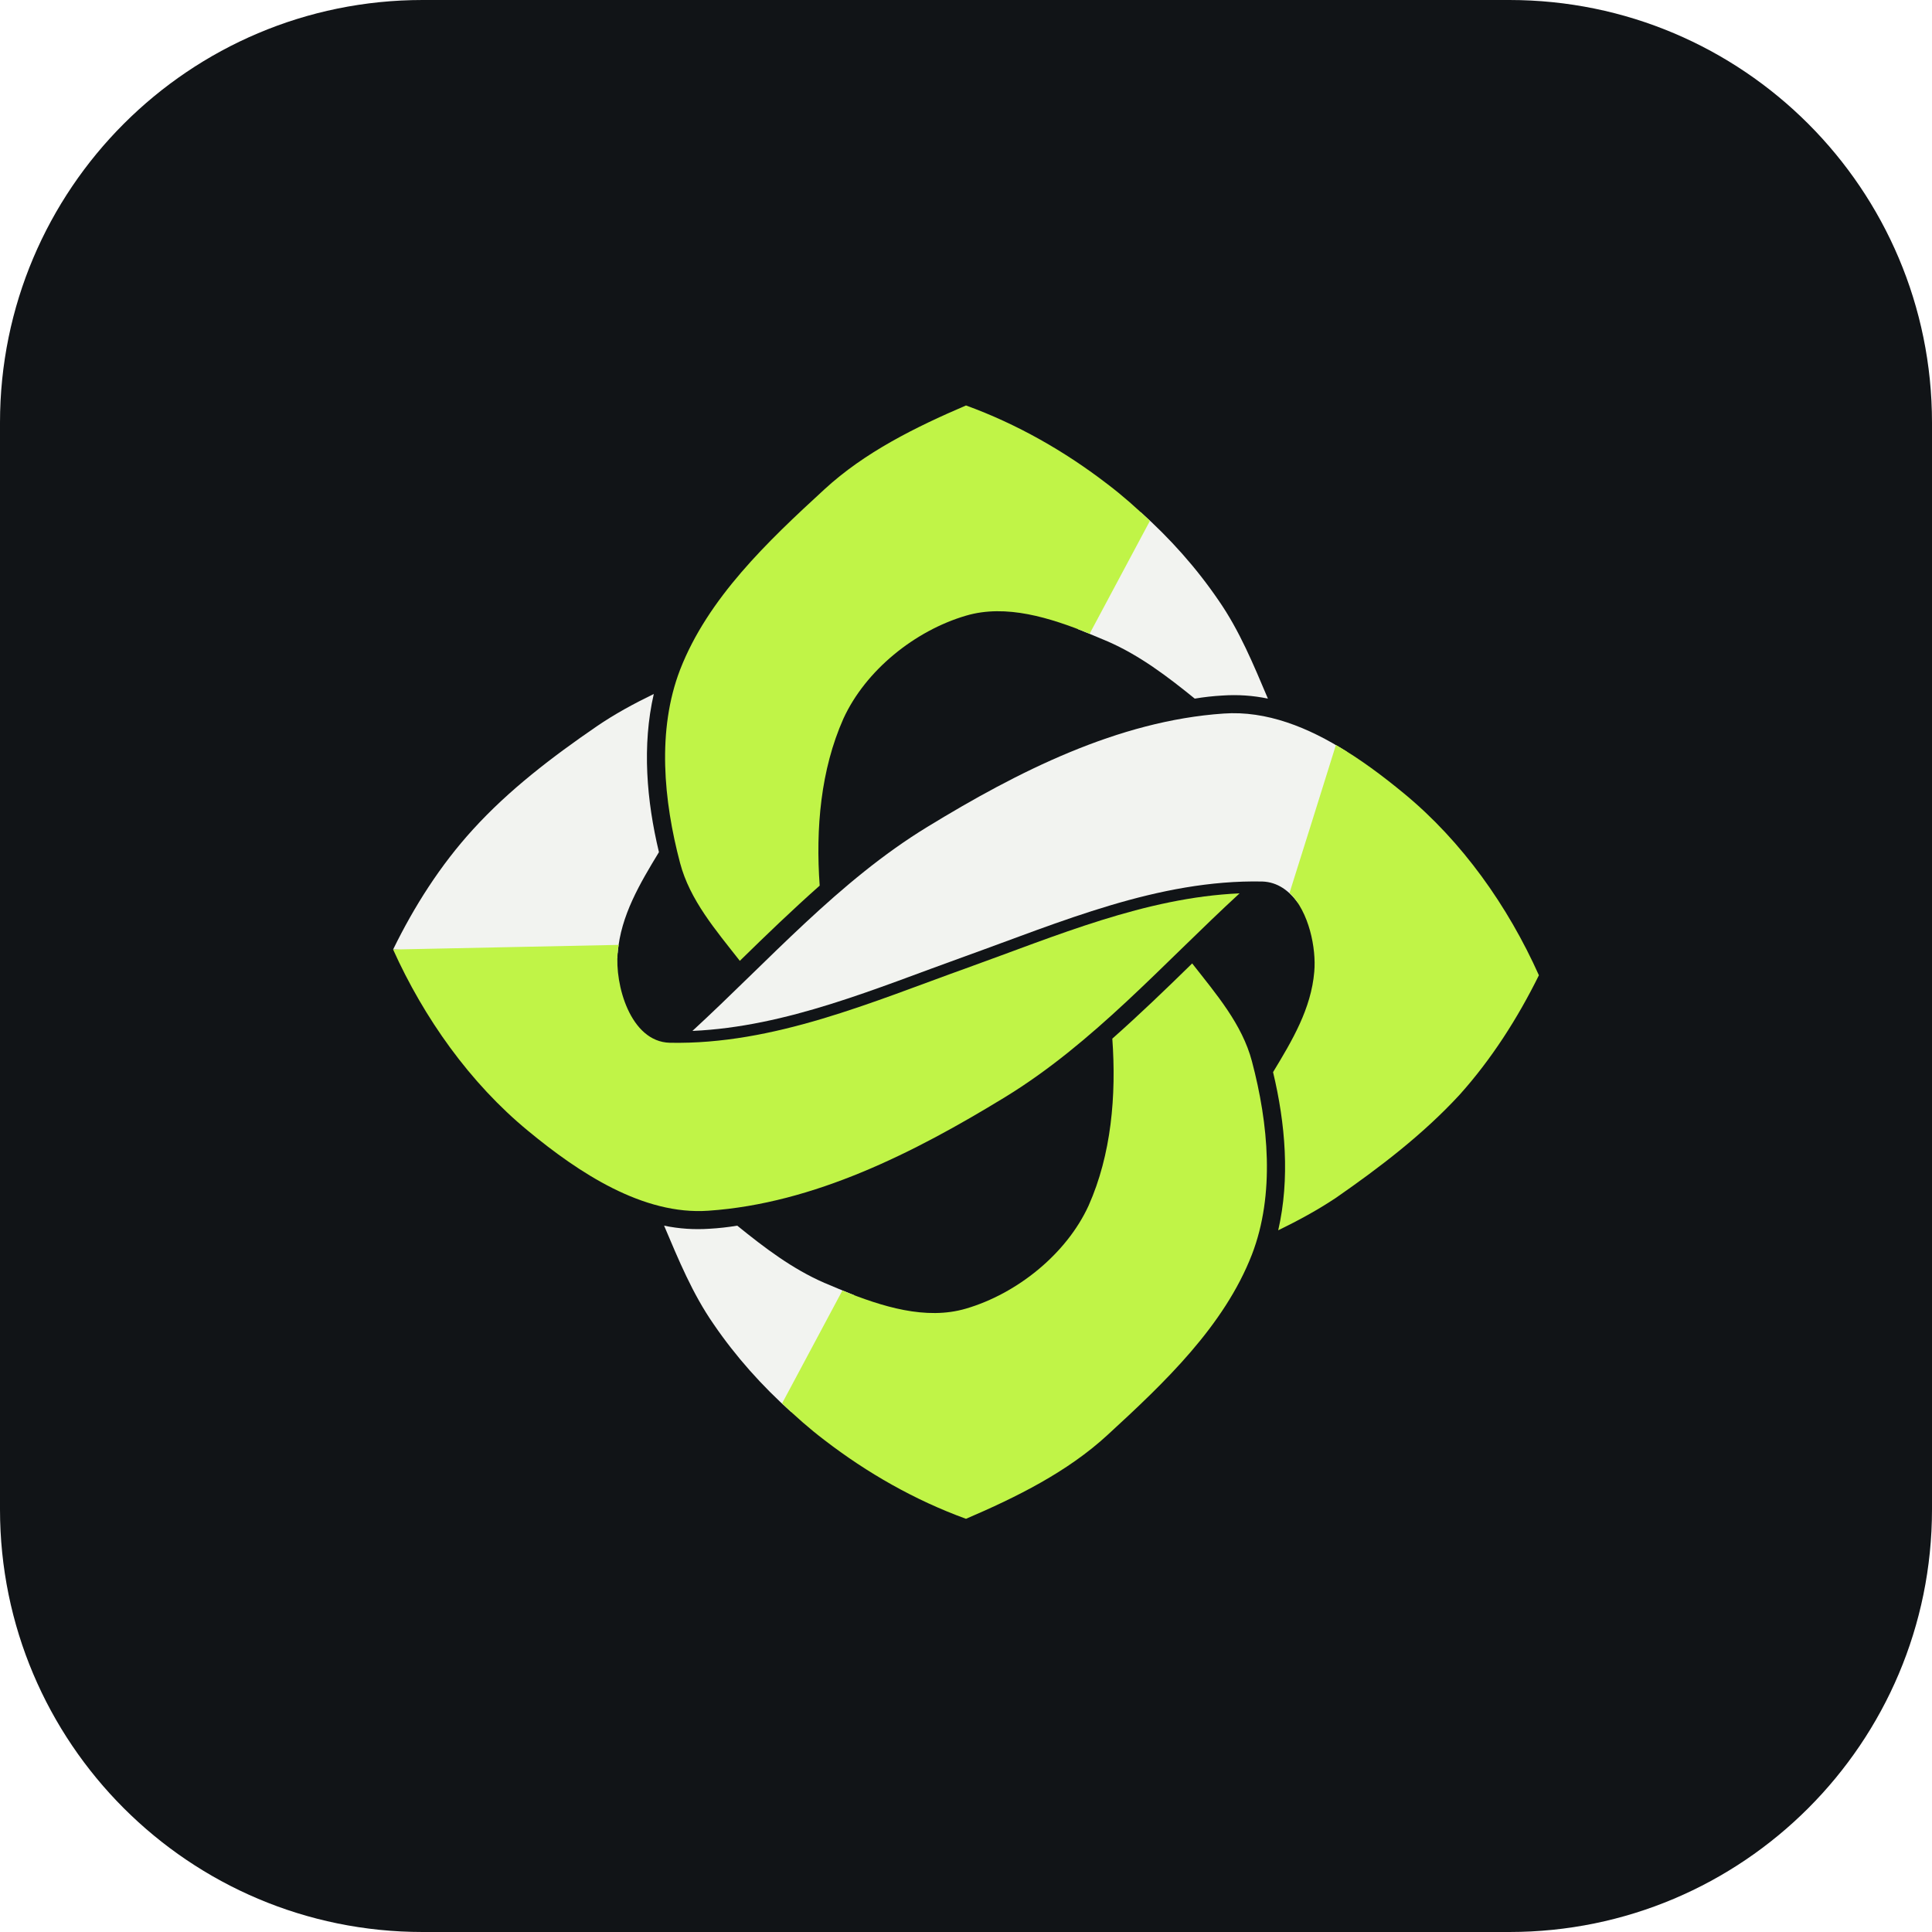
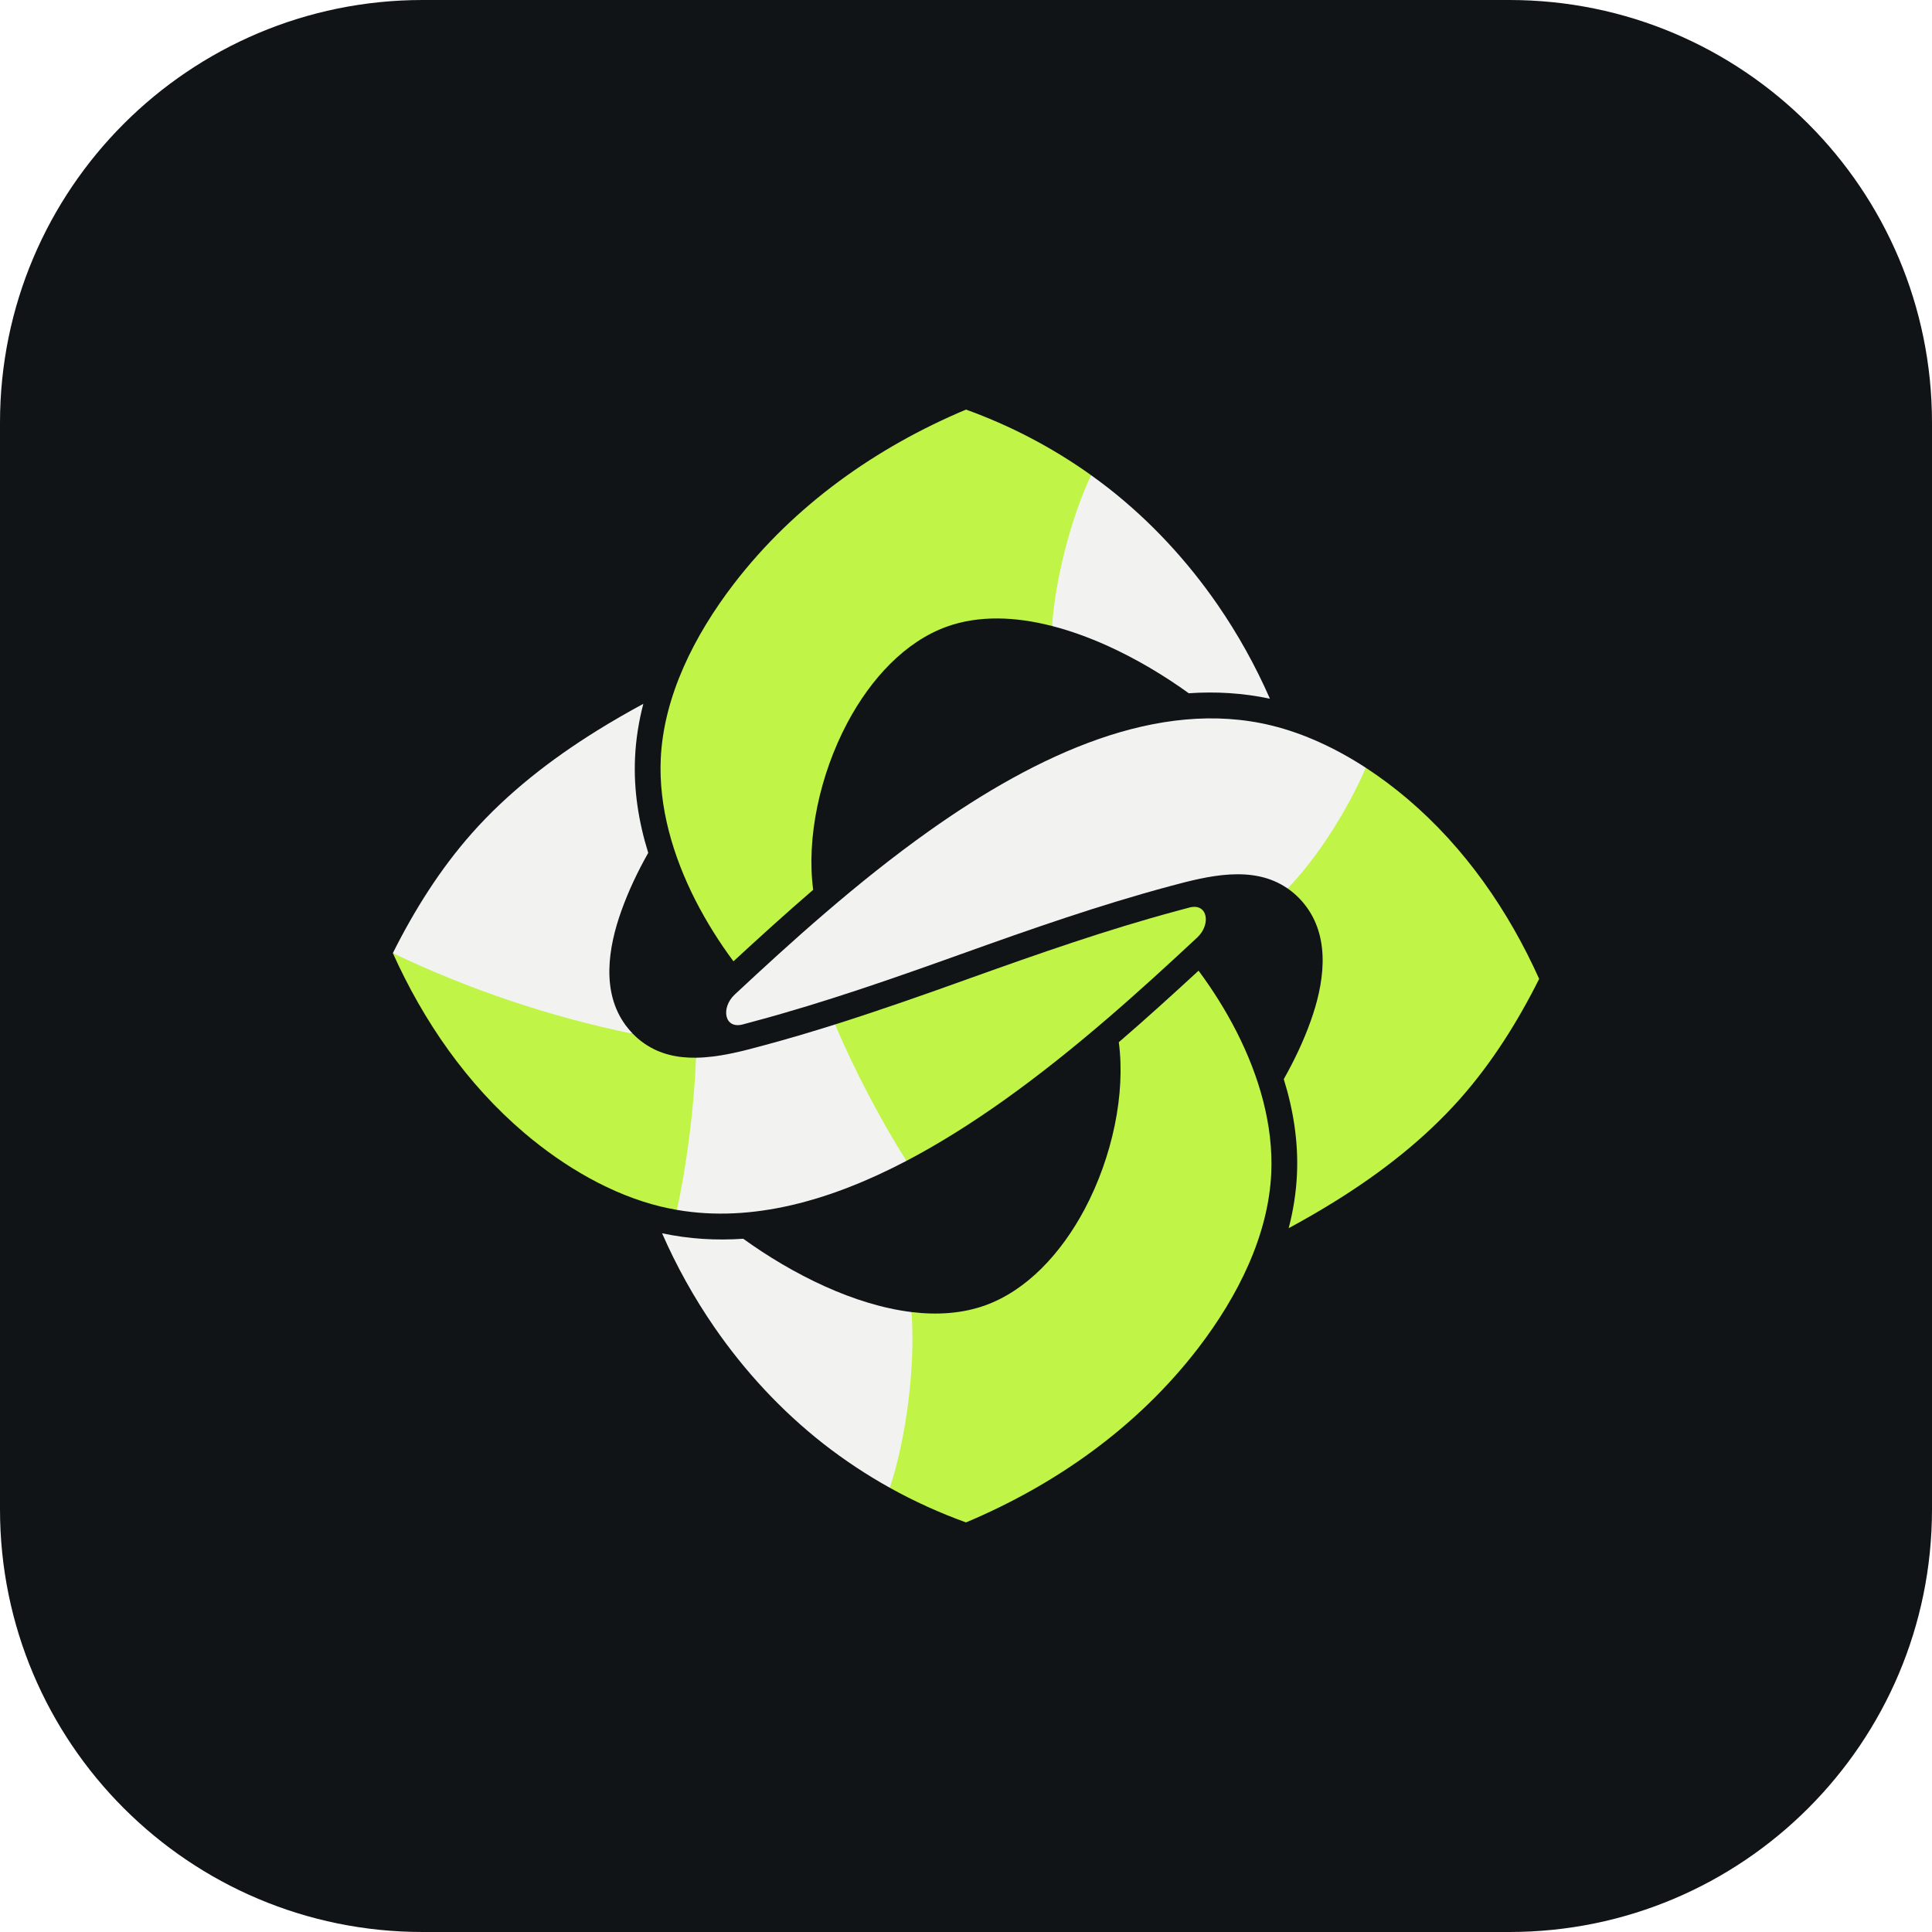
<svg xmlns="http://www.w3.org/2000/svg" viewBox="0 0 32 32">
  <rect width="32" height="32" rx="7" fill="#111417" />
  <g transform="translate(5.76 5.76) scale(0.8533333)">
-     <path d="M15.39 3.19C15.96 3.7 16.47 4.27 16.9 4.9C17.31 5.49 17.58 6.15 17.86 6.81C17.57 6.75 17.28 6.73 16.98 6.75C16.8 6.76 16.62 6.78 16.44 6.81C15.91 6.38 15.37 5.97 14.75 5.7C14.56 5.62 14.37 5.54 14.17 5.46C14.58 4.7 14.98 3.94 15.39 3.19Z" fill="#f2f3f0" />
-     <path d="M19.39 7.84C18.65 7.37 17.83 7.04 17 7.1C14.95 7.24 13 8.23 11.25 9.3C9.53 10.35 8.18 11.89 6.69 13.26C8.52 13.18 10.26 12.43 11.96 11.82C13.83 11.15 15.73 10.32 17.75 10.36C18.05 10.37 18.27 10.54 18.44 10.77C18.75 9.8 19.07 8.82 19.39 7.84Z" fill="#f2f3f0" />
-     <path d="M8.61 20.66C8.04 20.15 7.53 19.58 7.1 18.95C6.69 18.36 6.42 17.7 6.14 17.04C6.43 17.1 6.72 17.12 7.02 17.1C7.2 17.09 7.38 17.07 7.56 17.04C8.09 17.47 8.63 17.88 9.25 18.15C9.44 18.23 9.63 18.31 9.83 18.39C9.42 19.15 9.02 19.91 8.61 20.66Z" fill="#f2f3f0" />
-     <path d="M5.23 11.85C5.23 11.81 5.23 11.77 5.24 11.74C5.3 11.02 5.67 10.4 6.04 9.79C5.8 8.79 5.71 7.72 5.94 6.72C5.55 6.91 5.18 7.11 4.83 7.35C3.97 7.94 3.13 8.58 2.43 9.35C1.8 10.04 1.29 10.84 0.88 11.68C2.33 11.73 3.78 11.79 5.23 11.85Z" fill="#f2f3f0" />
-     <path d="M14.4 5.55C13.63 5.24 12.78 4.97 12 5.2C11.01 5.49 10.05 6.26 9.62 7.2C9.18 8.19 9.08 9.33 9.16 10.44C8.63 10.91 8.12 11.4 7.61 11.9C7.14 11.3 6.64 10.72 6.45 10C6.13 8.79 6 7.42 6.45 6.25C6.99 4.86 8.15 3.76 9.25 2.75C10.03 2.03 11.02 1.54 12 1.12C12.99 1.48 13.92 2.01 14.75 2.65C15.04 2.87 15.31 3.11 15.57 3.36C15.18 4.09 14.79 4.82 14.4 5.55Z" fill="#c0f447" />
-     <path d="M18.28 10.58C18.66 10.95 18.8 11.66 18.76 12.11C18.7 12.83 18.33 13.45 17.96 14.06C18.2 15.06 18.29 16.13 18.06 17.13C18.45 16.94 18.82 16.74 19.18 16.5C20.03 15.91 20.87 15.27 21.58 14.5C22.2 13.81 22.71 13.01 23.12 12.18C22.52 10.84 21.63 9.58 20.5 8.65C20.1 8.32 19.65 7.98 19.18 7.71C18.88 8.67 18.58 9.63 18.28 10.58Z" fill="#c0f447" />
-     <path d="M9.6 18.3C10.37 18.61 11.22 18.88 12 18.65C12.99 18.36 13.95 17.59 14.38 16.65C14.82 15.66 14.92 14.52 14.84 13.41C15.37 12.94 15.88 12.45 16.39 11.95C16.86 12.55 17.36 13.13 17.55 13.85C17.87 15.06 18 16.43 17.55 17.6C17.01 18.99 15.85 20.09 14.75 21.1C13.97 21.82 12.98 22.31 12 22.73C11.01 22.37 10.08 21.84 9.25 21.2C8.96 20.98 8.69 20.74 8.43 20.49C8.82 19.76 9.21 19.03 9.6 18.3Z" fill="#c0f447" />
-     <path d="M0.88 11.68C1.48 13.01 2.37 14.27 3.5 15.2C4.48 16.01 5.73 16.84 7 16.75C9.05 16.61 11 15.62 12.75 14.55C14.47 13.5 15.82 11.96 17.31 10.59C15.48 10.67 13.74 11.42 12.04 12.03C10.17 12.7 8.27 13.53 6.25 13.49C5.48 13.47 5.18 12.35 5.24 11.74C5.24 11.69 5.25 11.64 5.26 11.59C3.8 11.62 2.34 11.65 0.88 11.68Z" fill="#c0f447" />
+     <path d="M14.428 2.473C14.543 2.556 14.656 2.64 14.768 2.727C15.584 3.367 16.296 4.136 16.885 4.99C17.28 5.563 17.62 6.175 17.899 6.812C17.372 6.7 16.846 6.67 16.324 6.706C15.852 6.365 15.309 6.039 14.74 5.782C14.39 5.625 14.03 5.493 13.671 5.401C13.411 4.397 13.714 3.226 14.428 2.473Z" fill="#f2f3f0" />
+     <path d="M19.76 8.152C19.185 7.778 18.564 7.487 17.93 7.332C15.738 6.797 13.389 7.885 11.28 9.382C9.879 10.377 8.584 11.553 7.511 12.554C7.239 12.808 7.307 13.23 7.667 13.134C7.75 13.112 7.831 13.089 7.908 13.069C9.266 12.704 10.592 12.239 11.916 11.765C13.252 11.286 14.591 10.817 15.963 10.449C16.688 10.254 17.57 10.028 18.242 10.495C19.116 10.065 19.704 9.116 19.76 8.152Z" fill="#f2f3f0" />
+     <path d="M10.522 22.128C10.071 21.877 9.639 21.591 9.232 21.273C8.416 20.633 7.704 19.864 7.115 19.01C6.72 18.437 6.38 17.825 6.101 17.188C6.628 17.3 7.154 17.33 7.676 17.294C8.148 17.635 8.691 17.961 9.26 18.218C9.81 18.466 10.385 18.649 10.943 18.717C11.348 19.806 11.18 21.17 10.522 22.128Z" fill="#f2f3f0" />
+     <path d="M6.389 16.734C7.852 16.987 9.376 16.552 10.845 15.782C10.655 14.87 10.101 13.811 9.46 13.134C8.989 13.283 8.515 13.423 8.037 13.551C7.638 13.659 7.192 13.775 6.759 13.78C6.399 14.635 6.251 15.817 6.389 16.734Z" fill="#f2f3f0" />
+     <path d="M5.534 13.316C5.484 13.264 5.437 13.209 5.394 13.151C4.916 12.504 5.057 11.637 5.31 10.931C5.449 10.541 5.628 10.166 5.832 9.804C5.646 9.206 5.547 8.584 5.576 7.957C5.592 7.602 5.648 7.252 5.737 6.911C5.432 7.076 5.129 7.25 4.832 7.435C3.94 7.99 3.105 8.639 2.412 9.42C1.795 10.116 1.291 10.918 0.875 11.75C2.247 12.773 3.823 13.303 5.534 13.316Z" fill="#f2f3f0" />
+     <path d="M13.671 5.401C12.958 5.217 12.248 5.189 11.622 5.415C10.82 5.706 10.156 6.417 9.697 7.28C9.158 8.296 8.901 9.522 9.034 10.521C8.509 10.973 7.996 11.439 7.486 11.909C7.213 11.541 6.961 11.142 6.747 10.722C6.308 9.858 6.033 8.91 6.075 7.98C6.13 6.769 6.723 5.588 7.492 4.585C8.672 3.048 10.268 1.928 12 1.2C12.859 1.509 13.681 1.939 14.428 2.473C14.037 3.309 13.734 4.48 13.671 5.401Z" fill="#c0f447" />
+     <path d="M18.242 10.495C18.382 10.591 18.505 10.712 18.606 10.849C19.084 11.496 18.943 12.363 18.69 13.069C18.551 13.459 18.372 13.834 18.168 14.196C18.354 14.794 18.453 15.416 18.424 16.043C18.408 16.398 18.352 16.748 18.263 17.089C18.568 16.924 18.871 16.75 19.168 16.565C20.06 16.01 20.895 15.361 21.588 14.58C22.205 13.884 22.709 13.082 23.125 12.25C22.533 10.935 21.694 9.712 20.57 8.757C20.314 8.54 20.042 8.336 19.76 8.152C19.425 8.935 18.836 9.884 18.242 10.495Z" fill="#c0f447" />
+     <path d="M10.943 18.717C11.444 18.778 11.932 18.746 12.378 18.585C13.18 18.294 13.844 17.583 14.303 16.72C14.842 15.704 15.099 14.478 14.966 13.479C15.491 13.027 16.004 12.561 16.514 12.091C16.787 12.459 17.039 12.858 17.253 13.278C17.692 14.142 17.967 15.09 17.925 16.02C17.87 17.231 17.277 18.412 16.508 19.415C15.328 20.952 13.732 22.072 12 22.8C11.492 22.617 10.997 22.392 10.522 22.128C10.849 21.129 11.017 19.765 10.943 18.717Z" fill="#c0f447" />
+     <path d="M10.845 15.782C11.484 15.447 12.112 15.049 12.72 14.618C14.121 13.623 15.416 12.447 16.489 11.446C16.761 11.192 16.693 10.77 16.333 10.866C16.25 10.888 16.169 10.911 16.092 10.931C14.734 11.296 13.408 11.761 12.084 12.235C11.214 12.548 10.342 12.855 9.46 13.134C9.805 13.965 10.359 15.024 10.845 15.782Z" fill="#c0f447" />
+     <path d="M0.875 11.75C1.467 13.065 2.306 14.288 3.43 15.243C4.209 15.904 5.125 16.437 6.07 16.668C6.176 16.693 6.282 16.715 6.389 16.734C6.582 15.858 6.73 14.677 6.759 13.78C6.405 13.785 6.06 13.715 5.758 13.505C5.677 13.45 5.602 13.386 5.534 13.316C3.929 12.987 2.353 12.457 0.875 11.75Z" fill="#c0f447" />
  </g>
</svg>
